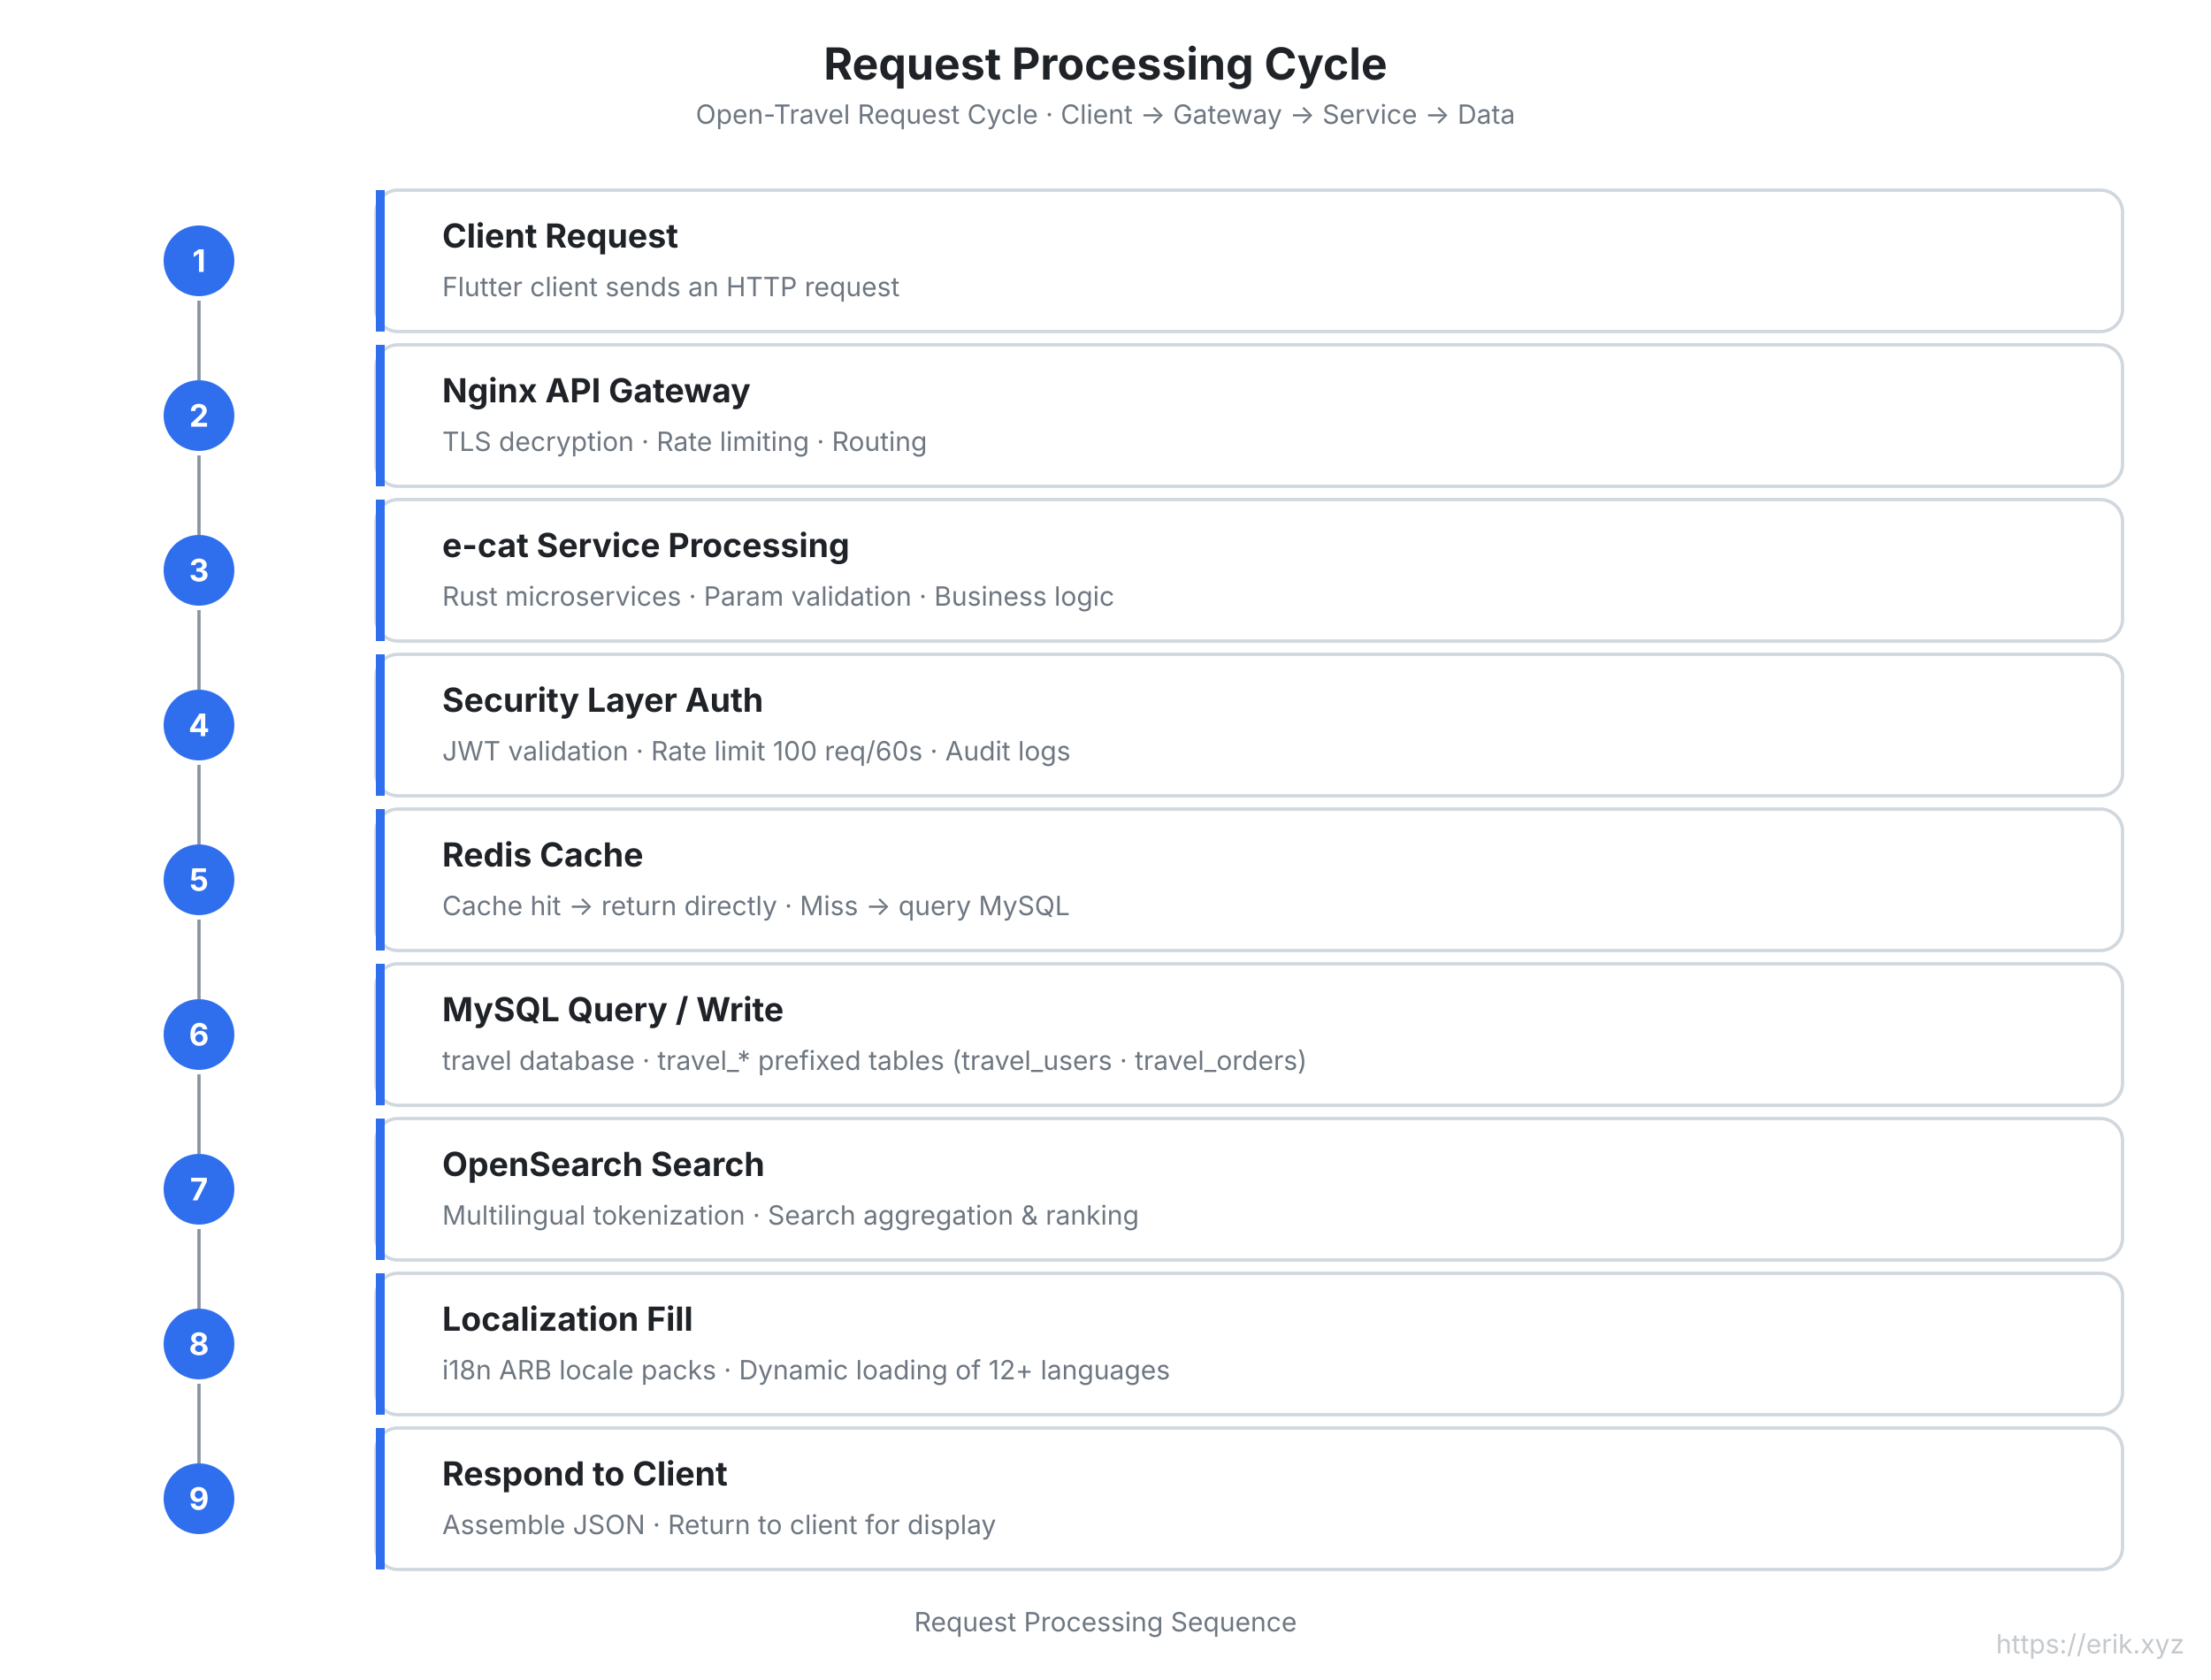
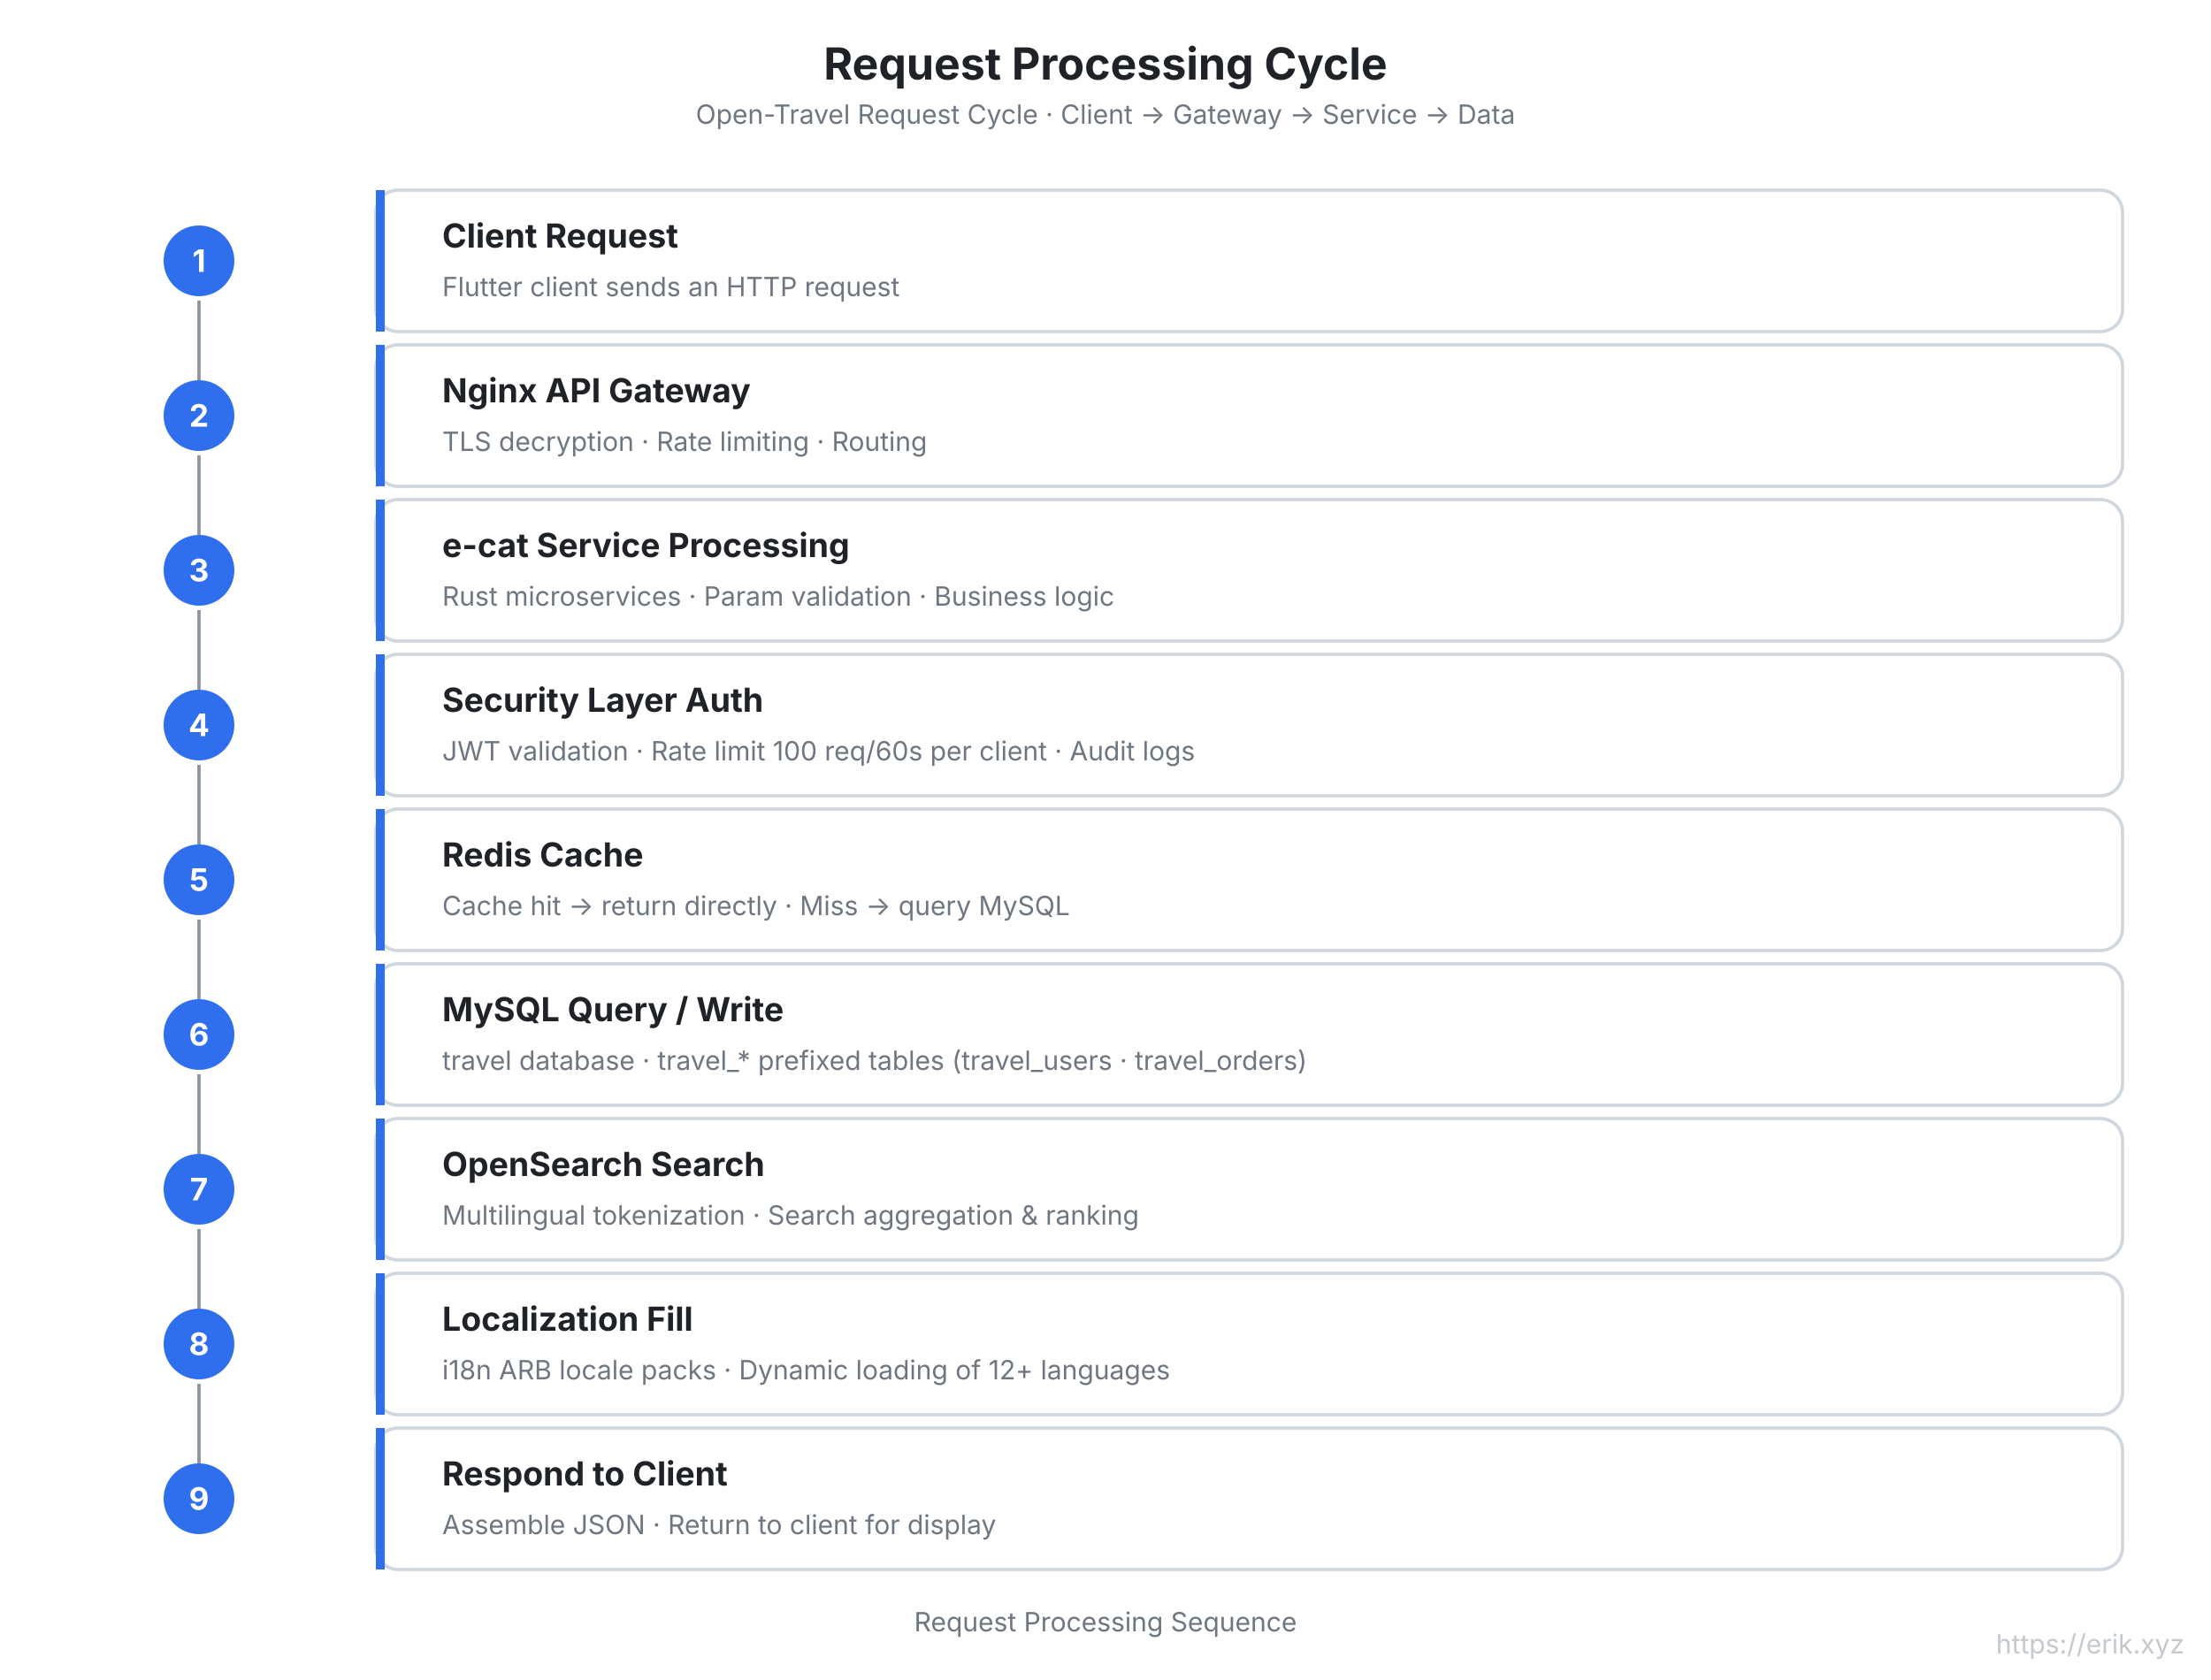
<svg xmlns="http://www.w3.org/2000/svg" width="1000" height="760" viewBox="0 0 1000 760">
  <defs>
    <style>
      text { font-family: system-ui, -apple-system, 'Segoe UI', sans-serif; }
      .t-title { font-size: 20px; font-weight: 700; fill: #1f2328; }
      .t-sub  { font-size: 12px; fill: #6e7781; }
      .t-m    { font-size: 15px; font-weight: 700; fill: #1f2328; }
      .t-s    { font-size: 12px; fill: #6e7781; }
      .box    { fill: #ffffff; stroke: #d0d7de; stroke-width: 1.5; rx: 10; }
      .accent { fill: #2f6fed; }
      .num    { fill: #2f6fed; }
      .arrow  { stroke: #8b949e; stroke-width: 1.5; }
    </style>
  </defs>
  <rect width="1000" height="760" fill="#ffffff" />
  <text x="500" y="36" text-anchor="middle" class="t-title">Request Processing Cycle</text>
  <text x="500" y="56" text-anchor="middle" class="t-sub">Open-Travel Request Cycle · Client → Gateway → Service → Data</text>
  <rect x="170" y="86" width="790" height="64" class="box" />
  <rect x="170" y="86" width="4" height="64" class="accent" />
  <text x="200" y="112" class="t-m">Client Request</text>
  <text x="200" y="134" class="t-s">Flutter client sends an HTTP request</text>
  <circle cx="90" cy="118" r="16" class="num" />
  <text x="90" y="123" text-anchor="middle" font-family="system-ui, -apple-system, 'Segoe UI', sans-serif" font-size="14" font-weight="700" fill="#ffffff">1</text>
  <line x1="90" y1="136" x2="90" y2="172" class="arrow" />
  <rect x="170" y="156" width="790" height="64" class="box" />
  <rect x="170" y="156" width="4" height="64" class="accent" />
  <text x="200" y="182" class="t-m">Nginx API Gateway</text>
  <text x="200" y="204" class="t-s">TLS decryption · Rate limiting · Routing</text>
  <circle cx="90" cy="188" r="16" class="num" />
  <text x="90" y="193" text-anchor="middle" font-family="system-ui, -apple-system, 'Segoe UI', sans-serif" font-size="14" font-weight="700" fill="#ffffff">2</text>
  <line x1="90" y1="206" x2="90" y2="242" class="arrow" />
  <rect x="170" y="226" width="790" height="64" class="box" />
  <rect x="170" y="226" width="4" height="64" class="accent" />
  <text x="200" y="252" class="t-m">e-cat Service Processing</text>
  <text x="200" y="274" class="t-s">Rust microservices · Param validation · Business logic</text>
  <circle cx="90" cy="258" r="16" class="num" />
  <text x="90" y="263" text-anchor="middle" font-family="system-ui, -apple-system, 'Segoe UI', sans-serif" font-size="14" font-weight="700" fill="#ffffff">3</text>
  <line x1="90" y1="276" x2="90" y2="312" class="arrow" />
  <rect x="170" y="296" width="790" height="64" class="box" />
  <rect x="170" y="296" width="4" height="64" class="accent" />
  <text x="200" y="322" class="t-m">Security Layer Auth</text>
-   <text x="200" y="344" class="t-s">JWT validation · Rate limit 100 req/60s · Audit logs</text>
+   <text x="200" y="344" class="t-s">JWT validation · Rate limit 100 req/60s per client · Audit logs</text>
  <circle cx="90" cy="328" r="16" class="num" />
  <text x="90" y="333" text-anchor="middle" font-family="system-ui, -apple-system, 'Segoe UI', sans-serif" font-size="14" font-weight="700" fill="#ffffff">4</text>
  <line x1="90" y1="346" x2="90" y2="382" class="arrow" />
  <rect x="170" y="366" width="790" height="64" class="box" />
  <rect x="170" y="366" width="4" height="64" class="accent" />
  <text x="200" y="392" class="t-m">Redis Cache</text>
  <text x="200" y="414" class="t-s">Cache hit → return directly · Miss → query MySQL</text>
  <circle cx="90" cy="398" r="16" class="num" />
  <text x="90" y="403" text-anchor="middle" font-family="system-ui, -apple-system, 'Segoe UI', sans-serif" font-size="14" font-weight="700" fill="#ffffff">5</text>
  <line x1="90" y1="416" x2="90" y2="452" class="arrow" />
  <rect x="170" y="436" width="790" height="64" class="box" />
  <rect x="170" y="436" width="4" height="64" class="accent" />
  <text x="200" y="462" class="t-m">MySQL Query / Write</text>
  <text x="200" y="484" class="t-s">travel database · travel_* prefixed tables (travel_users · travel_orders)</text>
  <circle cx="90" cy="468" r="16" class="num" />
  <text x="90" y="473" text-anchor="middle" font-family="system-ui, -apple-system, 'Segoe UI', sans-serif" font-size="14" font-weight="700" fill="#ffffff">6</text>
  <line x1="90" y1="486" x2="90" y2="522" class="arrow" />
  <rect x="170" y="506" width="790" height="64" class="box" />
  <rect x="170" y="506" width="4" height="64" class="accent" />
  <text x="200" y="532" class="t-m">OpenSearch Search</text>
  <text x="200" y="554" class="t-s">Multilingual tokenization · Search aggregation &amp; ranking</text>
  <circle cx="90" cy="538" r="16" class="num" />
  <text x="90" y="543" text-anchor="middle" font-family="system-ui, -apple-system, 'Segoe UI', sans-serif" font-size="14" font-weight="700" fill="#ffffff">7</text>
  <line x1="90" y1="556" x2="90" y2="592" class="arrow" />
  <rect x="170" y="576" width="790" height="64" class="box" />
  <rect x="170" y="576" width="4" height="64" class="accent" />
  <text x="200" y="602" class="t-m">Localization Fill</text>
  <text x="200" y="624" class="t-s">i18n ARB locale packs · Dynamic loading of 12+ languages</text>
  <circle cx="90" cy="608" r="16" class="num" />
  <text x="90" y="613" text-anchor="middle" font-family="system-ui, -apple-system, 'Segoe UI', sans-serif" font-size="14" font-weight="700" fill="#ffffff">8</text>
  <line x1="90" y1="626" x2="90" y2="662" class="arrow" />
  <rect x="170" y="646" width="790" height="64" class="box" />
  <rect x="170" y="646" width="4" height="64" class="accent" />
  <text x="200" y="672" class="t-m">Respond to Client</text>
  <text x="200" y="694" class="t-s">Assemble JSON · Return to client for display</text>
  <circle cx="90" cy="678" r="16" class="num" />
  <text x="90" y="683" text-anchor="middle" font-family="system-ui, -apple-system, 'Segoe UI', sans-serif" font-size="14" font-weight="700" fill="#ffffff">9</text>
  <text x="500" y="738" text-anchor="middle" class="t-sub">Request Processing Sequence</text>
  <text x="988" y="748" text-anchor="end" font-size="12" fill="#8b949e" fill-opacity="0.5" font-family="system-ui, -apple-system, 'Segoe UI', sans-serif">https://erik.xyz</text>
</svg>
